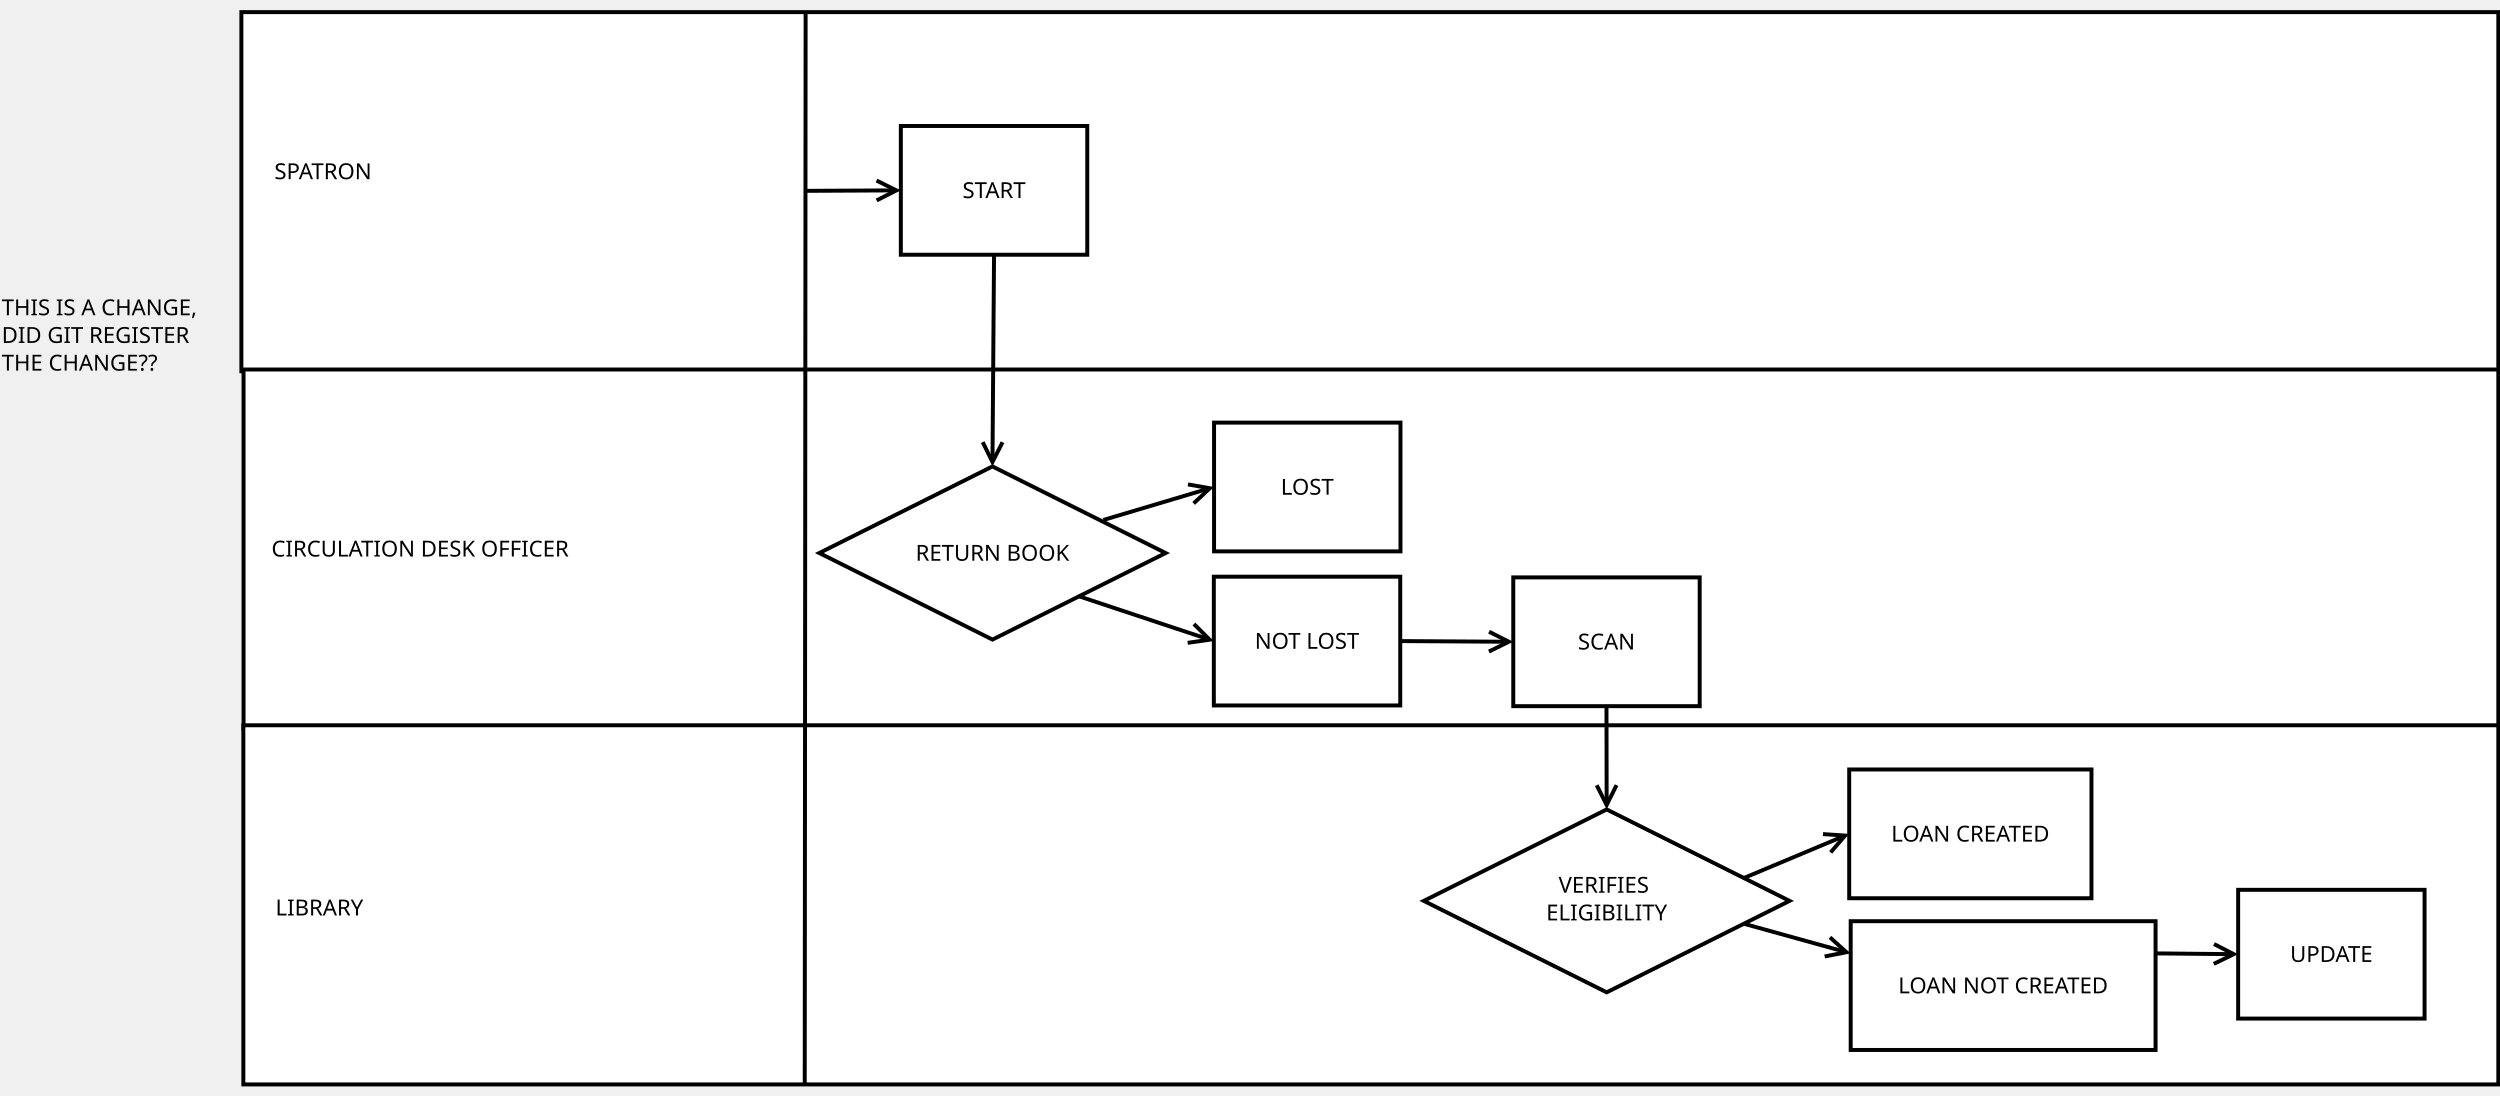
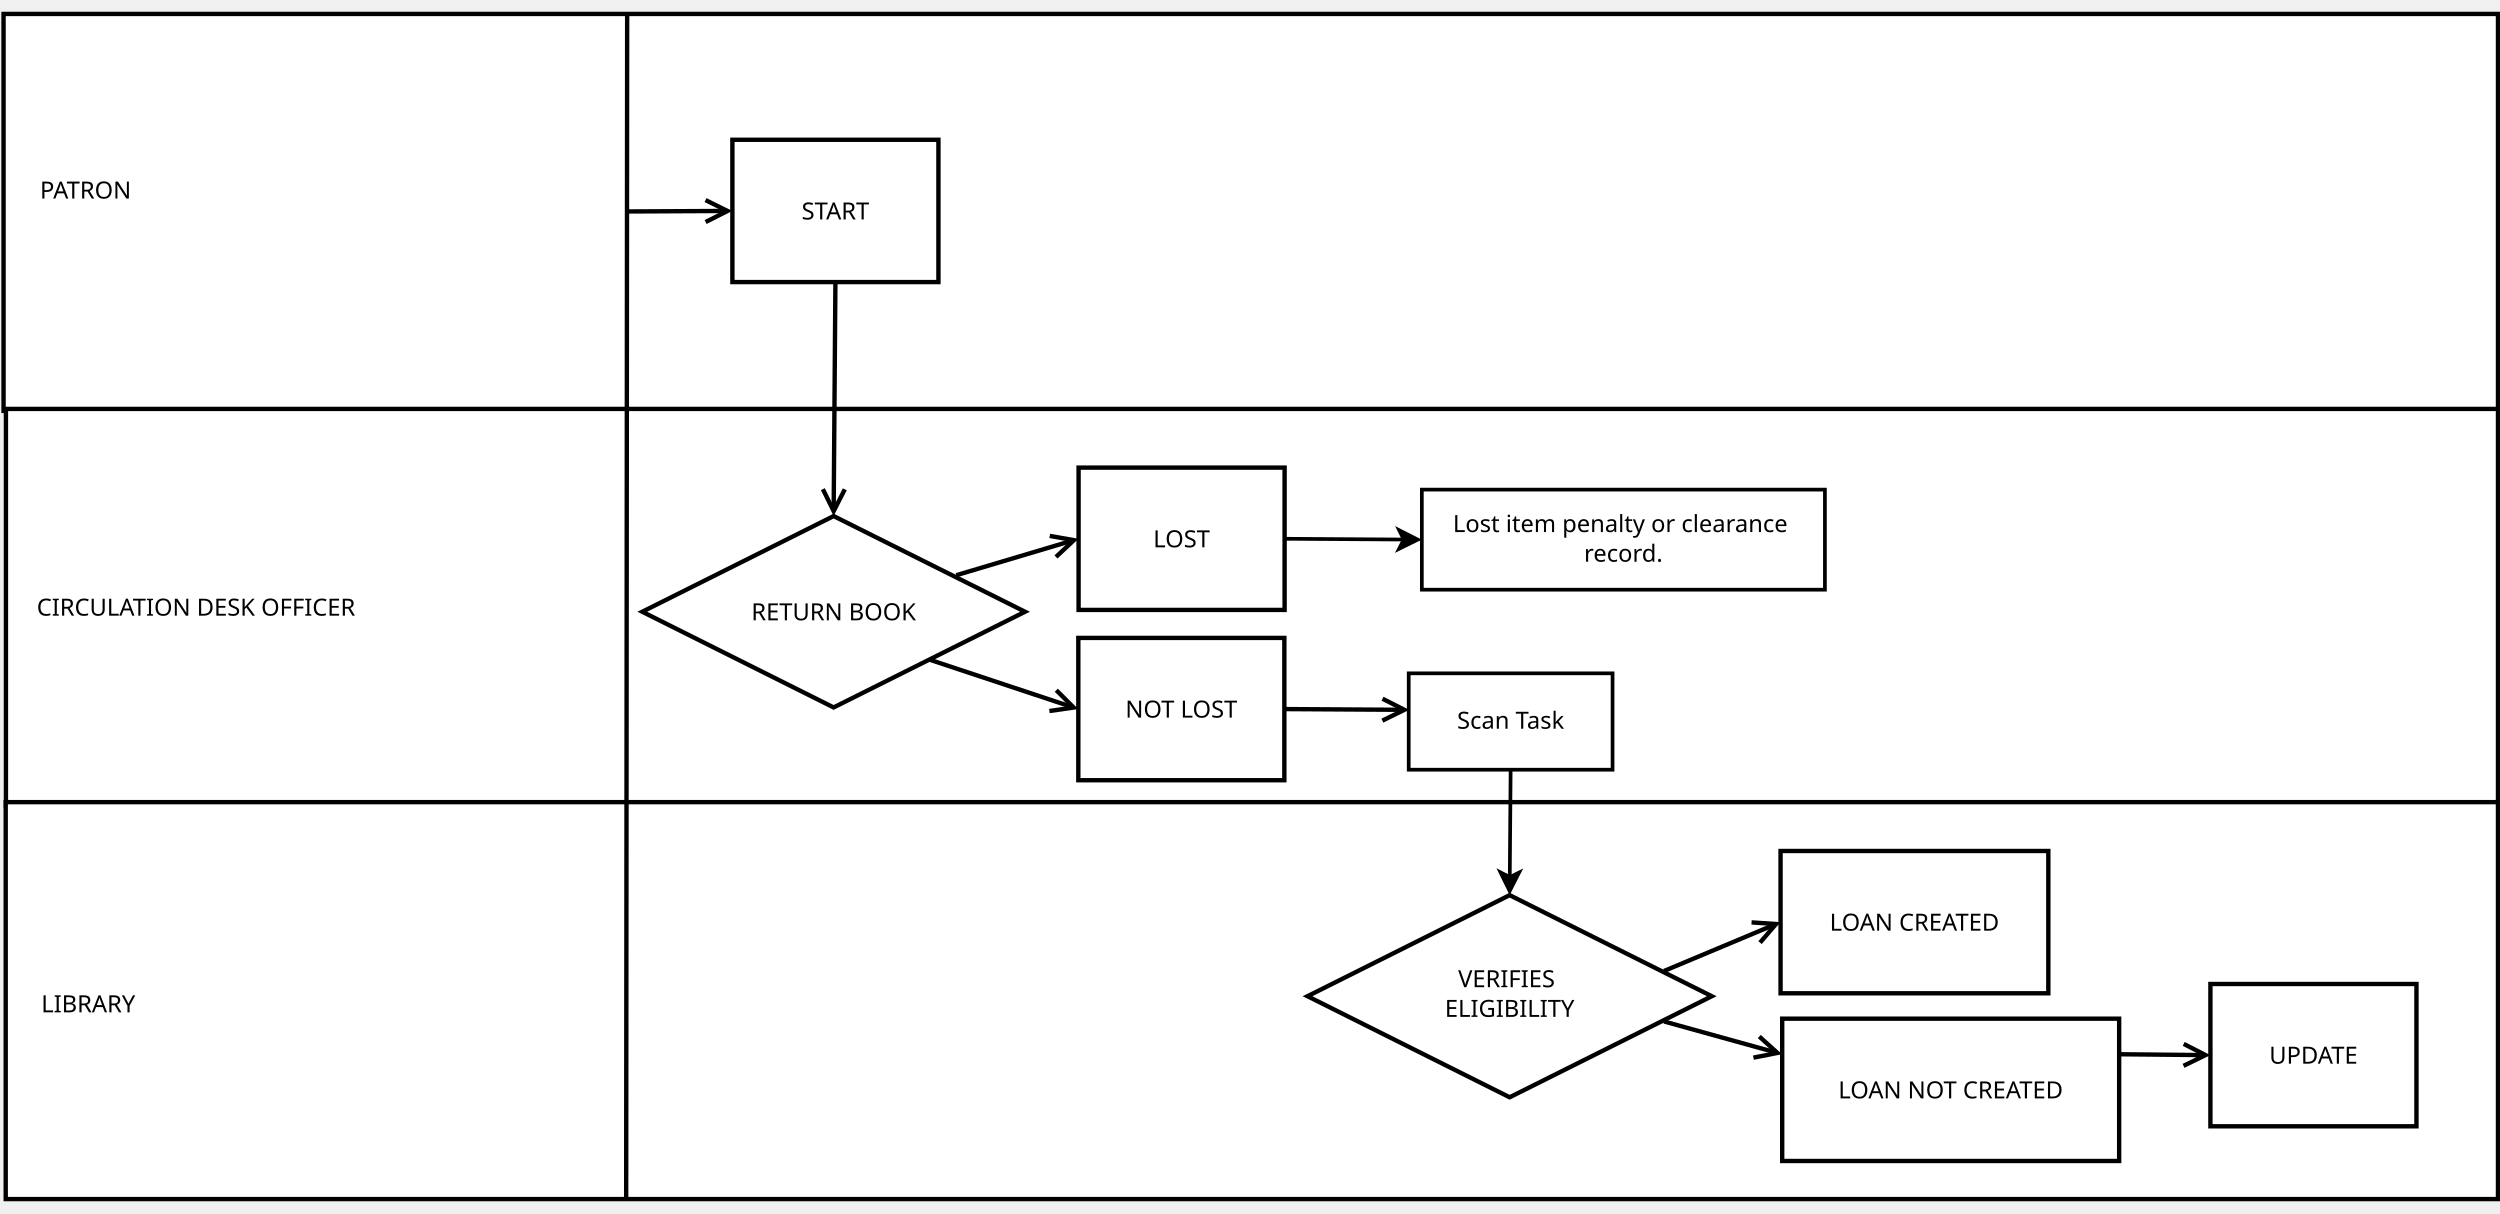
- <svg xmlns="http://www.w3.org/2000/svg" width="73cm" height="32cm" viewBox="30 42 1445 623">
-   <g>
-     <g>
-       <rect style="fill: #ffffff" x="169.522" y="43.798" width="1304.51" height="207.586" />
-       <rect style="fill: none; fill-opacity:0; stroke-width: 0.02; stroke: #ffffff" x="169.522" y="43.798" width="1304.51" height="207.586" />
-     </g>
-     <rect style="fill: none; fill-opacity:0; stroke-width: 2.294; stroke: #000000" x="169.522" y="43.798" width="1304.51" height="207.586" />
-     <text font-size="12.8" style="fill: #000000;text-anchor:middle;font-family:sans-serif;font-style:normal;font-weight:normal" x="821.777" y="152.064">
-       <tspan x="821.777" y="152.064" />
-     </text>
-   </g>
-   <g>
-     <g>
-       <rect style="fill: #ffffff" x="170.771" y="250.364" width="1303.26" height="207.586" />
-       <rect style="fill: none; fill-opacity:0; stroke-width: 0.02; stroke: #ffffff" x="170.771" y="250.364" width="1303.26" height="207.586" />
-     </g>
-     <rect style="fill: none; fill-opacity:0; stroke-width: 2.294; stroke: #000000" x="170.771" y="250.364" width="1303.26" height="207.586" />
-     <text font-size="12.8" style="fill: #000000;text-anchor:middle;font-family:sans-serif;font-style:normal;font-weight:normal" x="822.402" y="358.63">
-       <tspan x="822.402" y="358.63" />
-     </text>
-   </g>
-   <g>
-     <g>
-       <rect style="fill: #ffffff" x="170.656" y="456" width="1303.37" height="207.586" />
-       <rect style="fill: none; fill-opacity:0; stroke-width: 0.02; stroke: #ffffff" x="170.656" y="456" width="1303.37" height="207.586" />
-     </g>
-     <rect style="fill: none; fill-opacity:0; stroke-width: 2.294; stroke: #000000" x="170.656" y="456" width="1303.37" height="207.586" />
-     <text font-size="12.8" style="fill: #000000;text-anchor:middle;font-family:sans-serif;font-style:normal;font-weight:normal" x="822.345" y="564.266">
-       <tspan x="822.345" y="564.266" />
-     </text>
-   </g>
-   <text font-size="12.8" style="fill: #000000;text-anchor:start;font-family:sans-serif;font-style:normal;font-weight:normal" x="188.591" y="140.353">
-     <tspan x="188.591" y="140.353">SPATRON</tspan>
+ <svg xmlns="http://www.w3.org/2000/svg" width="68cm" height="33cm" viewBox="173 44 1349 642">
+   <g>
+     <g>
+       <g>
+         <rect style="fill: #ffffff" x="174.913" y="45.191" width="1346" height="214.188" />
+         <rect style="fill: none; fill-opacity:0; stroke-width: 0.02; stroke: #ffffff" x="174.913" y="45.191" width="1346" height="214.188" />
+       </g>
+       <rect style="fill: none; fill-opacity:0; stroke-width: 0.021; stroke: #ffffff" x="174.913" y="45.191" width="1346" height="214.188" />
+     </g>
+     <rect style="fill: none; fill-opacity:0; stroke-width: 2.367; stroke: #000000" x="174.913" y="45.191" width="1346" height="214.188" />
+     <text font-size="12.8" style="fill: #000000;text-anchor:middle;font-family:sans-serif;font-style:normal;font-weight:normal" x="847.911" y="156.9">
+       <tspan x="847.911" y="156.9" />
+     </text>
+   </g>
+   <g>
+     <g>
+       <g>
+         <rect style="fill: #ffffff" x="176.202" y="258.326" width="1344.71" height="214.188" />
+         <rect style="fill: none; fill-opacity:0; stroke-width: 0.02; stroke: #ffffff" x="176.202" y="258.326" width="1344.71" height="214.188" />
+       </g>
+       <rect style="fill: none; fill-opacity:0; stroke-width: 0.021; stroke: #ffffff" x="176.202" y="258.326" width="1344.71" height="214.188" />
+     </g>
+     <rect style="fill: none; fill-opacity:0; stroke-width: 2.367; stroke: #000000" x="176.202" y="258.326" width="1344.71" height="214.188" />
+     <text font-size="12.8" style="fill: #000000;text-anchor:middle;font-family:sans-serif;font-style:normal;font-weight:normal" x="848.556" y="370.035">
+       <tspan x="848.556" y="370.035" />
+     </text>
+   </g>
+   <g>
+     <g>
+       <g>
+         <rect style="fill: #ffffff" x="176.083" y="470.502" width="1344.82" height="214.188" />
+         <rect style="fill: none; fill-opacity:0; stroke-width: 0.02; stroke: #ffffff" x="176.083" y="470.502" width="1344.82" height="214.188" />
+       </g>
+       <rect style="fill: none; fill-opacity:0; stroke-width: 0.021; stroke: #ffffff" x="176.083" y="470.502" width="1344.82" height="214.188" />
+     </g>
+     <rect style="fill: none; fill-opacity:0; stroke-width: 2.367; stroke: #000000" x="176.083" y="470.502" width="1344.82" height="214.188" />
+     <text font-size="12.8" style="fill: #000000;text-anchor:middle;font-family:sans-serif;font-style:normal;font-weight:normal" x="848.497" y="582.211">
+       <tspan x="848.497" y="582.211" />
+     </text>
+   </g>
+   <text font-size="12.8" style="fill: #000000;text-anchor:start;font-family:sans-serif;font-style:normal;font-weight:normal" x="192.83" y="369.878">
+     <tspan x="192.83" y="369.878">CIRCULATION DESK OFFICER</tspan>
  </text>
-   <text font-size="12.8" style="fill: #000000;text-anchor:start;font-family:sans-serif;font-style:normal;font-weight:normal" x="186.887" y="358.478">
-     <tspan x="186.887" y="358.478">CIRCULATION DESK OFFICER</tspan>
+   <text font-size="12.8" style="fill: #000000;text-anchor:start;font-family:sans-serif;font-style:normal;font-weight:normal" x="195.26" y="583.907">
+     <tspan x="195.26" y="583.907">LIBRARY</tspan>
  </text>
-   <text font-size="12.8" style="fill: #000000;text-anchor:start;font-family:sans-serif;font-style:normal;font-weight:normal" x="189.242" y="565.91">
-     <tspan x="189.242" y="565.91">LIBRARY</tspan>
+   <line style="fill: none; fill-opacity:0; stroke-width: 2.367; stroke: #000000" x1="511.413" y1="45.191" x2="510.882" y2="684.689" />
+   <g>
+     <g>
+       <g>
+         <rect style="fill: #ffffff" x="568.2" y="113.089" width="111.174" height="76.791" />
+         <rect style="fill: none; fill-opacity:0; stroke-width: 0.02; stroke: #ffffff" x="568.2" y="113.089" width="111.174" height="76.791" />
+       </g>
+       <rect style="fill: none; fill-opacity:0; stroke-width: 0.021; stroke: #ffffff" x="568.2" y="113.089" width="111.174" height="76.791" />
+     </g>
+     <rect style="fill: none; fill-opacity:0; stroke-width: 2.367; stroke: #000000" x="568.2" y="113.089" width="111.174" height="76.791" />
+     <text font-size="12.8" style="fill: #000000;text-anchor:middle;font-family:sans-serif;font-style:normal;font-weight:normal" x="623.786" y="156.1">
+       <tspan x="623.786" y="156.1">START</tspan>
+     </text>
+   </g>
+   <g>
+     <g>
+       <g>
+         <polygon style="fill: #ffffff" points="622.827,316.138 726.089,367.77 622.827,419.401 519.564,367.77 " />
+         <polygon style="fill: none; fill-opacity:0; stroke-width: 0.02; stroke: #ffffff" points="622.827,316.138 726.089,367.77 622.827,419.401 519.564,367.77 " />
+       </g>
+       <polygon style="fill: none; fill-opacity:0; stroke-width: 0.021; stroke: #ffffff" points="622.827,316.138 726.089,367.77 622.827,419.401 519.564,367.77 " />
+     </g>
+     <polygon style="fill: none; fill-opacity:0; stroke-width: 2.367; stroke: #000000" points="622.827,316.138 726.089,367.77 622.827,419.401 519.564,367.77 " />
+     <text font-size="12.8" style="fill: #000000;text-anchor:middle;font-family:sans-serif;font-style:normal;font-weight:normal" x="622.827" y="372.385">
+       <tspan x="622.827" y="372.385">RETURN BOOK</tspan>
+     </text>
+   </g>
+   <g>
+     <g>
+       <g>
+         <rect style="fill: #ffffff" x="755" y="289.993" width="111.174" height="76.791" />
+         <rect style="fill: none; fill-opacity:0; stroke-width: 0.02; stroke: #ffffff" x="755" y="289.993" width="111.174" height="76.791" />
+       </g>
+       <rect style="fill: none; fill-opacity:0; stroke-width: 0.021; stroke: #ffffff" x="755" y="289.993" width="111.174" height="76.791" />
+     </g>
+     <rect style="fill: none; fill-opacity:0; stroke-width: 2.367; stroke: #000000" x="755" y="289.993" width="111.174" height="76.791" />
+     <text font-size="12.8" style="fill: #000000;text-anchor:middle;font-family:sans-serif;font-style:normal;font-weight:normal" x="810.586" y="333.003">
+       <tspan x="810.586" y="333.003">LOST</tspan>
+     </text>
+   </g>
+   <g>
+     <g>
+       <g>
+         <rect style="fill: #ffffff" x="754.859" y="381.888" width="111.174" height="76.791" />
+         <rect style="fill: none; fill-opacity:0; stroke-width: 0.02; stroke: #ffffff" x="754.859" y="381.888" width="111.174" height="76.791" />
+       </g>
+       <rect style="fill: none; fill-opacity:0; stroke-width: 0.021; stroke: #ffffff" x="754.859" y="381.888" width="111.174" height="76.791" />
+     </g>
+     <rect style="fill: none; fill-opacity:0; stroke-width: 2.367; stroke: #000000" x="754.859" y="381.888" width="111.174" height="76.791" />
+     <text font-size="12.8" style="fill: #000000;text-anchor:middle;font-family:sans-serif;font-style:normal;font-weight:normal" x="810.447" y="424.897">
+       <tspan x="810.447" y="424.897">NOT LOST</tspan>
+     </text>
+   </g>
+   <g>
+     <g>
+       <g>
+         <polygon style="fill: #ffffff" points="987.594,520.697 1096.66,575.229 987.594,629.758 878.532,575.229 " />
+         <polygon style="fill: none; fill-opacity:0; stroke-width: 0.02; stroke: #ffffff" points="987.594,520.697 1096.66,575.229 987.594,629.758 878.532,575.229 " />
+       </g>
+       <polygon style="fill: none; fill-opacity:0; stroke-width: 0.021; stroke: #ffffff" points="987.594,520.697 1096.66,575.229 987.594,629.758 878.532,575.229 " />
+     </g>
+     <polygon style="fill: none; fill-opacity:0; stroke-width: 2.367; stroke: #000000" points="987.594,520.697 1096.66,575.229 987.594,629.758 878.532,575.229 " />
+     <text font-size="12.8" style="fill: #000000;text-anchor:middle;font-family:sans-serif;font-style:normal;font-weight:normal" x="987.594" y="570.377">
+       <tspan x="987.594" y="570.377">VERIFIES</tspan>
+       <tspan x="987.594" y="586.377">ELIGIBILITY</tspan>
+     </text>
+   </g>
+   <g>
+     <g>
+       <g>
+         <rect style="fill: #ffffff" x="1133.79" y="496.86" width="144.487" height="76.791" />
+         <rect style="fill: none; fill-opacity:0; stroke-width: 0.02; stroke: #ffffff" x="1133.79" y="496.86" width="144.487" height="76.791" />
+       </g>
+       <rect style="fill: none; fill-opacity:0; stroke-width: 0.021; stroke: #ffffff" x="1133.79" y="496.86" width="144.487" height="76.791" />
+     </g>
+     <rect style="fill: none; fill-opacity:0; stroke-width: 2.367; stroke: #000000" x="1133.79" y="496.86" width="144.487" height="76.791" />
+     <text font-size="12.8" style="fill: #000000;text-anchor:middle;font-family:sans-serif;font-style:normal;font-weight:normal" x="1206.03" y="539.87">
+       <tspan x="1206.03" y="539.87">LOAN CREATED</tspan>
+     </text>
+   </g>
+   <g>
+     <g>
+       <g>
+         <rect style="fill: #ffffff" x="1134.67" y="587.346" width="181.822" height="76.791" />
+         <rect style="fill: none; fill-opacity:0; stroke-width: 0.02; stroke: #ffffff" x="1134.67" y="587.346" width="181.822" height="76.791" />
+       </g>
+       <rect style="fill: none; fill-opacity:0; stroke-width: 0.021; stroke: #ffffff" x="1134.67" y="587.346" width="181.822" height="76.791" />
+     </g>
+     <rect style="fill: none; fill-opacity:0; stroke-width: 2.367; stroke: #000000" x="1134.67" y="587.346" width="181.822" height="76.791" />
+     <text font-size="12.8" style="fill: #000000;text-anchor:middle;font-family:sans-serif;font-style:normal;font-weight:normal" x="1225.58" y="630.357">
+       <tspan x="1225.58" y="630.357">LOAN NOT CREATED</tspan>
+     </text>
+   </g>
+   <g>
+     <g>
+       <g>
+         <rect style="fill: #ffffff" x="1365.74" y="568.63" width="111.174" height="76.791" />
+         <rect style="fill: none; fill-opacity:0; stroke-width: 0.02; stroke: #ffffff" x="1365.74" y="568.63" width="111.174" height="76.791" />
+       </g>
+       <rect style="fill: none; fill-opacity:0; stroke-width: 0.021; stroke: #ffffff" x="1365.74" y="568.63" width="111.174" height="76.791" />
+     </g>
+     <rect style="fill: none; fill-opacity:0; stroke-width: 2.367; stroke: #000000" x="1365.74" y="568.63" width="111.174" height="76.791" />
+     <text font-size="12.8" style="fill: #000000;text-anchor:middle;font-family:sans-serif;font-style:normal;font-weight:normal" x="1421.34" y="611.641">
+       <tspan x="1421.34" y="611.641">UPDATE</tspan>
+     </text>
+   </g>
+   <g>
+     <line style="fill: none; fill-opacity:0; stroke-width: 2.367; stroke: #000000" x1="623.786" y1="189.879" x2="622.866" y2="310.846" />
+     <polyline style="fill: none; fill-opacity:0; stroke-width: 2.367; stroke: #000000" points="617.019,301.613 622.845,313.491 628.852,301.703 " />
+   </g>
+   <g>
+     <line style="fill: none; fill-opacity:0; stroke-width: 2.367; stroke: #000000" x1="688.978" y1="348.06" x2="749.927" y2="329.899" />
+     <polyline style="fill: none; fill-opacity:0; stroke-width: 2.367; stroke: #000000" points="742.812,338.193 752.463,329.144 739.434,326.852 " />
+   </g>
+   <g>
+     <line style="fill: none; fill-opacity:0; stroke-width: 2.367; stroke: #000000" x1="674.458" y1="393.586" x2="749.837" y2="418.616" />
+     <polyline style="fill: none; fill-opacity:0; stroke-width: 2.367; stroke: #000000" points="739.253,421.334 752.349,419.448 742.982,410.104 " />
+   </g>
+   <g>
+     <line style="fill: none; fill-opacity:0; stroke-width: 2.367; stroke: #000000" x1="866.031" y1="420.283" x2="928.147" y2="420.671" />
+     <polyline style="fill: none; fill-opacity:0; stroke-width: 2.367; stroke: #000000" points="918.923,426.529 930.794,420.687 918.996,414.697 " />
+   </g>
+   <g>
+     <line style="fill: none; fill-opacity:0; stroke-width: 2.367; stroke: #000000" x1="1070.94" y1="561.596" x2="1128.91" y2="537.301" />
+     <polyline style="fill: none; fill-opacity:0; stroke-width: 2.367; stroke: #000000" points="1122.71,546.308 1131.34,536.277 1118.14,535.396 " />
+   </g>
+   <g>
+     <line style="fill: none; fill-opacity:0; stroke-width: 2.367; stroke: #000000" x1="1070.94" y1="588.861" x2="1129.58" y2="605.128" />
+     <polyline style="fill: none; fill-opacity:0; stroke-width: 2.367; stroke: #000000" points="1119.14,608.373 1132.12,605.835 1122.3,596.971 " />
+   </g>
+   <g>
+     <line style="fill: none; fill-opacity:0; stroke-width: 2.367; stroke: #000000" x1="1316.5" y1="606.543" x2="1360.45" y2="606.973" />
+     <polyline style="fill: none; fill-opacity:0; stroke-width: 2.367; stroke: #000000" points="1351.22,612.8 1363.1,606.999 1351.33,600.967 " />
+   </g>
+   <g>
+     <line style="fill: none; fill-opacity:0; stroke-width: 2.367; stroke: #000000" x1="511.325" y1="151.775" x2="562.908" y2="151.511" />
+     <polyline style="fill: none; fill-opacity:0; stroke-width: 2.367; stroke: #000000" points="553.751,157.475 565.553,151.497 553.691,145.641 " />
+   </g>
+   <text font-size="12.8" style="fill: #000000;text-anchor:start;font-family:sans-serif;font-style:normal;font-weight:normal" x="194.589" y="144.817">
+     <tspan x="194.589" y="144.817">PATRON</tspan>
  </text>
-   <line style="fill: none; fill-opacity:0; stroke-width: 2.294; stroke: #000000" x1="495.65" y1="43.798" x2="495.136" y2="663.586" />
-   <g>
-     <g>
-       <rect style="fill: #ffffff" x="550.687" y="109.603" width="107.747" height="74.424" />
-       <rect style="fill: none; fill-opacity:0; stroke-width: 0.02; stroke: #ffffff" x="550.687" y="109.603" width="107.747" height="74.424" />
-     </g>
-     <rect style="fill: none; fill-opacity:0; stroke-width: 2.294; stroke: #000000" x="550.687" y="109.603" width="107.747" height="74.424" />
-     <text font-size="12.8" style="fill: #000000;text-anchor:middle;font-family:sans-serif;font-style:normal;font-weight:normal" x="604.56" y="151.289">
-       <tspan x="604.56" y="151.289">START</tspan>
-     </text>
-   </g>
-   <g>
-     <g>
-       <polygon style="fill: #ffffff" points="603.63,306.394 703.71,356.435 603.63,406.474 503.55,356.435 " />
-       <polygon style="fill: none; fill-opacity:0; stroke-width: 0.02; stroke: #ffffff" points="603.63,306.394 703.71,356.435 603.63,406.474 503.55,356.435 " />
-     </g>
-     <polygon style="fill: none; fill-opacity:0; stroke-width: 2.294; stroke: #000000" points="603.63,306.394 703.71,356.435 603.63,406.474 503.55,356.435 " />
-     <text font-size="12.8" style="fill: #000000;text-anchor:middle;font-family:sans-serif;font-style:normal;font-weight:normal" x="603.63" y="360.907">
-       <tspan x="603.63" y="360.907">RETURN BOOK</tspan>
-     </text>
-   </g>
-   <g>
-     <g>
-       <rect style="fill: #ffffff" x="731.729" y="281.055" width="107.747" height="74.424" />
-       <rect style="fill: none; fill-opacity:0; stroke-width: 0.02; stroke: #ffffff" x="731.729" y="281.055" width="107.747" height="74.424" />
-     </g>
-     <rect style="fill: none; fill-opacity:0; stroke-width: 2.294; stroke: #000000" x="731.729" y="281.055" width="107.747" height="74.424" />
-     <text font-size="12.8" style="fill: #000000;text-anchor:middle;font-family:sans-serif;font-style:normal;font-weight:normal" x="785.602" y="322.739">
-       <tspan x="785.602" y="322.739">LOST</tspan>
-     </text>
-   </g>
-   <g>
-     <g>
-       <rect style="fill: #ffffff" x="731.593" y="370.117" width="107.747" height="74.424" />
-       <rect style="fill: none; fill-opacity:0; stroke-width: 0.02; stroke: #ffffff" x="731.593" y="370.117" width="107.747" height="74.424" />
-     </g>
-     <rect style="fill: none; fill-opacity:0; stroke-width: 2.294; stroke: #000000" x="731.593" y="370.117" width="107.747" height="74.424" />
-     <text font-size="12.8" style="fill: #000000;text-anchor:middle;font-family:sans-serif;font-style:normal;font-weight:normal" x="785.467" y="411.801">
-       <tspan x="785.467" y="411.801">NOT LOST</tspan>
-     </text>
-   </g>
-   <g>
-     <g>
-       <rect style="fill: #ffffff" x="904.669" y="370.525" width="107.747" height="74.424" />
-       <rect style="fill: none; fill-opacity:0; stroke-width: 0.02; stroke: #ffffff" x="904.669" y="370.525" width="107.747" height="74.424" />
-     </g>
-     <rect style="fill: none; fill-opacity:0; stroke-width: 2.294; stroke: #000000" x="904.669" y="370.525" width="107.747" height="74.424" />
-     <text font-size="12.8" style="fill: #000000;text-anchor:middle;font-family:sans-serif;font-style:normal;font-weight:normal" x="958.543" y="412.21">
-       <tspan x="958.543" y="412.21">SCAN</tspan>
-     </text>
-   </g>
-   <g>
-     <g>
-       <polygon style="fill: #ffffff" points="958.649,504.648 1064.35,557.499 958.649,610.348 852.949,557.499 " />
-       <polygon style="fill: none; fill-opacity:0; stroke-width: 0.02; stroke: #ffffff" points="958.649,504.648 1064.35,557.499 958.649,610.348 852.949,557.499 " />
-     </g>
-     <polygon style="fill: none; fill-opacity:0; stroke-width: 2.294; stroke: #000000" points="958.649,504.648 1064.35,557.499 958.649,610.348 852.949,557.499 " />
-     <text font-size="12.8" style="fill: #000000;text-anchor:middle;font-family:sans-serif;font-style:normal;font-weight:normal" x="958.649" y="552.797">
-       <tspan x="958.649" y="552.797">VERIFIES</tspan>
-       <tspan x="958.649" y="568.797">ELIGIBILITY</tspan>
-     </text>
-   </g>
-   <g>
-     <g>
-       <rect style="fill: #ffffff" x="1098.84" y="481.546" width="140.034" height="74.424" />
-       <rect style="fill: none; fill-opacity:0; stroke-width: 0.02; stroke: #ffffff" x="1098.84" y="481.546" width="140.034" height="74.424" />
-     </g>
-     <rect style="fill: none; fill-opacity:0; stroke-width: 2.294; stroke: #000000" x="1098.84" y="481.546" width="140.034" height="74.424" />
-     <text font-size="12.8" style="fill: #000000;text-anchor:middle;font-family:sans-serif;font-style:normal;font-weight:normal" x="1168.86" y="523.23">
-       <tspan x="1168.86" y="523.23">LOAN CREATED</tspan>
-     </text>
-   </g>
-   <g>
-     <g>
-       <rect style="fill: #ffffff" x="1099.7" y="569.243" width="176.218" height="74.424" />
-       <rect style="fill: none; fill-opacity:0; stroke-width: 0.02; stroke: #ffffff" x="1099.7" y="569.243" width="176.218" height="74.424" />
-     </g>
-     <rect style="fill: none; fill-opacity:0; stroke-width: 2.294; stroke: #000000" x="1099.7" y="569.243" width="176.218" height="74.424" />
-     <text font-size="12.8" style="fill: #000000;text-anchor:middle;font-family:sans-serif;font-style:normal;font-weight:normal" x="1187.81" y="610.928">
-       <tspan x="1187.81" y="610.928">LOAN NOT CREATED</tspan>
-     </text>
-   </g>
-   <g>
-     <g>
-       <rect style="fill: #ffffff" x="1323.65" y="551.104" width="107.747" height="74.424" />
-       <rect style="fill: none; fill-opacity:0; stroke-width: 0.02; stroke: #ffffff" x="1323.65" y="551.104" width="107.747" height="74.424" />
-     </g>
-     <rect style="fill: none; fill-opacity:0; stroke-width: 2.294; stroke: #000000" x="1323.65" y="551.104" width="107.747" height="74.424" />
-     <text font-size="12.8" style="fill: #000000;text-anchor:middle;font-family:sans-serif;font-style:normal;font-weight:normal" x="1377.53" y="592.789">
-       <tspan x="1377.53" y="592.789">UPDATE</tspan>
-     </text>
-   </g>
-   <g>
-     <line style="fill: none; fill-opacity:0; stroke-width: 2.294; stroke: #000000" x1="604.56" y1="184.027" x2="603.668" y2="301.265" />
-     <polyline style="fill: none; fill-opacity:0; stroke-width: 2.294; stroke: #000000" points="598.001,292.317 603.648,303.829 609.47,292.404 " />
-   </g>
-   <g>
-     <line style="fill: none; fill-opacity:0; stroke-width: 2.294; stroke: #000000" x1="667.742" y1="337.332" x2="726.813" y2="319.731" />
-     <polyline style="fill: none; fill-opacity:0; stroke-width: 2.294; stroke: #000000" points="719.917,327.769 729.271,318.999 716.643,316.778 " />
-   </g>
-   <g>
-     <line style="fill: none; fill-opacity:0; stroke-width: 2.294; stroke: #000000" x1="653.67" y1="381.455" x2="726.726" y2="405.713" />
-     <polyline style="fill: none; fill-opacity:0; stroke-width: 2.294; stroke: #000000" points="716.468,408.348 729.16,406.52 720.082,397.464 " />
-   </g>
-   <g>
-     <line style="fill: none; fill-opacity:0; stroke-width: 2.294; stroke: #000000" x1="839.338" y1="407.329" x2="899.54" y2="407.705" />
-     <polyline style="fill: none; fill-opacity:0; stroke-width: 2.294; stroke: #000000" points="890.6,413.383 902.105,407.721 890.671,401.915 " />
-   </g>
-   <g>
-     <line style="fill: none; fill-opacity:0; stroke-width: 2.294; stroke: #000000" x1="958.543" y1="444.951" x2="958.641" y2="499.52" />
-     <polyline style="fill: none; fill-opacity:0; stroke-width: 2.294; stroke: #000000" points="952.891,490.625 958.646,502.084 964.36,490.605 " />
-   </g>
-   <g>
-     <line style="fill: none; fill-opacity:0; stroke-width: 2.294; stroke: #000000" x1="1037.93" y1="544.287" x2="1094.11" y2="520.74" />
-     <polyline style="fill: none; fill-opacity:0; stroke-width: 2.294; stroke: #000000" points="1088.11,529.47 1096.47,519.748 1083.68,518.894 " />
-   </g>
-   <g>
-     <line style="fill: none; fill-opacity:0; stroke-width: 2.294; stroke: #000000" x1="1037.93" y1="570.711" x2="1094.76" y2="586.477" />
-     <polyline style="fill: none; fill-opacity:0; stroke-width: 2.294; stroke: #000000" points="1084.65,589.622 1097.23,587.162 1087.71,578.571 " />
-   </g>
-   <g>
-     <line style="fill: none; fill-opacity:0; stroke-width: 2.294; stroke: #000000" x1="1275.92" y1="587.848" x2="1318.52" y2="588.265" />
-     <polyline style="fill: none; fill-opacity:0; stroke-width: 2.294; stroke: #000000" points="1309.57,593.912 1321.09,588.29 1309.68,582.444 " />
-   </g>
-   <g>
-     <line style="fill: none; fill-opacity:0; stroke-width: 2.294; stroke: #000000" x1="495.565" y1="147.097" x2="545.558" y2="146.841" />
-     <polyline style="fill: none; fill-opacity:0; stroke-width: 2.294; stroke: #000000" points="536.683,152.621 548.122,146.828 536.625,141.152 " />
-   </g>
-   <text font-size="12.802" style="fill: #000000;text-anchor:start;font-family:sans-serif;font-style:normal;font-weight:normal" x="31" y="219">
-     <tspan x="31" y="219">THIS IS A CHANGE, </tspan>
-     <tspan x="31" y="235.002">DID GIT REGISTER</tspan>
-     <tspan x="31" y="251.004">THE CHANGE??</tspan>
-   </text>
+   <g>
+     <rect style="fill: #ffffff" x="933.139" y="401" width="110" height="52" />
+     <rect style="fill: none; fill-opacity:0; stroke-width: 2; stroke: #000000" x="933.139" y="401" width="110" height="52" />
+     <text font-size="12.8" style="fill: #000000;text-anchor:middle;font-family:sans-serif;font-style:normal;font-weight:normal" x="988.139" y="430.9">
+       <tspan x="988.139" y="430.9">Scan Task</tspan>
+     </text>
+   </g>
+   <g>
+     <rect style="fill: #ffffff" x="940.225" y="301.866" width="217.5" height="54" />
+     <rect style="fill: none; fill-opacity:0; stroke-width: 2; stroke: #000000" x="940.225" y="301.866" width="217.5" height="54" />
+     <text font-size="12.8" style="fill: #000000;text-anchor:middle;font-family:sans-serif;font-style:normal;font-weight:normal" x="1048.97" y="324.766">
+       <tspan x="1048.97" y="324.766">Lost item penalty or clearance</tspan>
+       <tspan x="1048.97" y="340.766">record.</tspan>
+     </text>
+   </g>
+   <g>
+     <line style="fill: none; fill-opacity:0; stroke-width: 2; stroke: #000000" x1="866.173" y1="328.389" x2="930.489" y2="328.803" />
+     <polygon style="fill: #000000" points="937.989,328.851 927.957,333.787 930.489,328.803 928.021,323.787 " />
+     <polygon style="fill: none; fill-opacity:0; stroke-width: 2; stroke: #000000" points="937.989,328.851 927.957,333.787 930.489,328.803 928.021,323.787 " />
+   </g>
+   <g>
+     <line style="fill: none; fill-opacity:0; stroke-width: 2; stroke: #000000" x1="988.139" y1="453" x2="987.672" y2="510.961" />
+     <polygon style="fill: #000000" points="987.612,518.461 982.693,508.421 987.672,510.961 992.692,508.502 " />
+     <polygon style="fill: none; fill-opacity:0; stroke-width: 2; stroke: #000000" points="987.612,518.461 982.693,508.421 987.672,510.961 992.692,508.502 " />
+   </g>
</svg>
